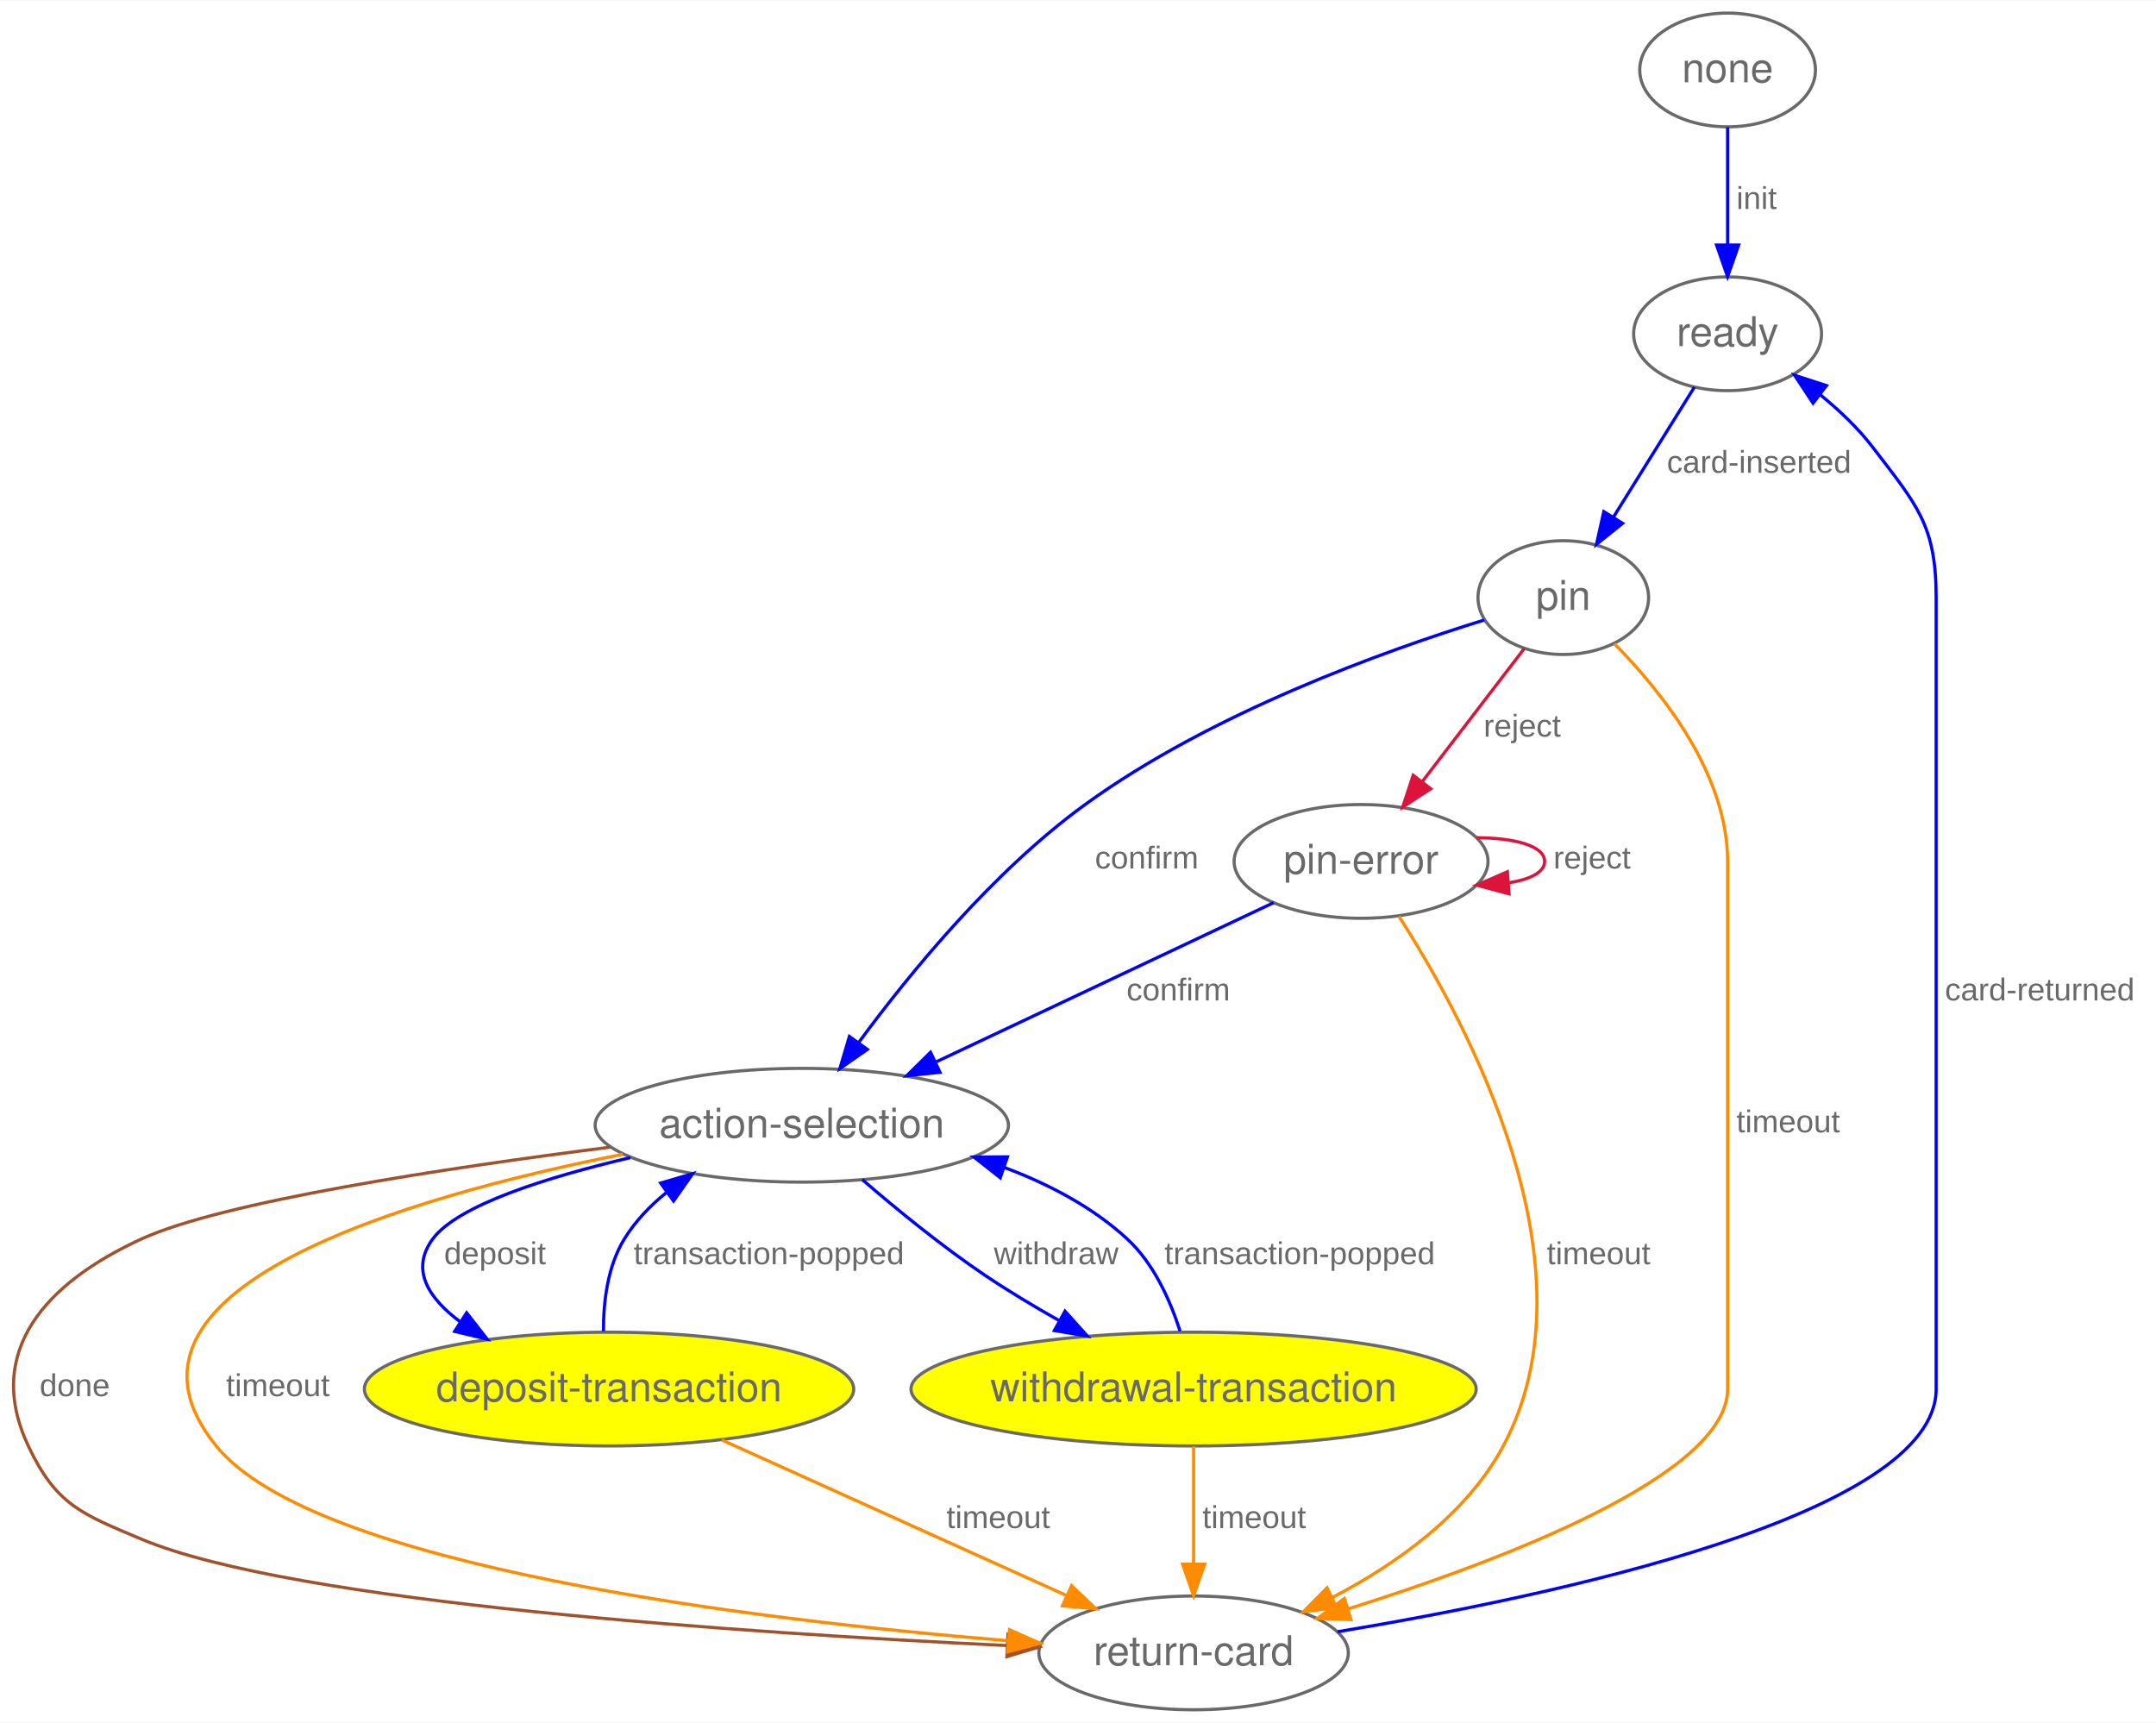
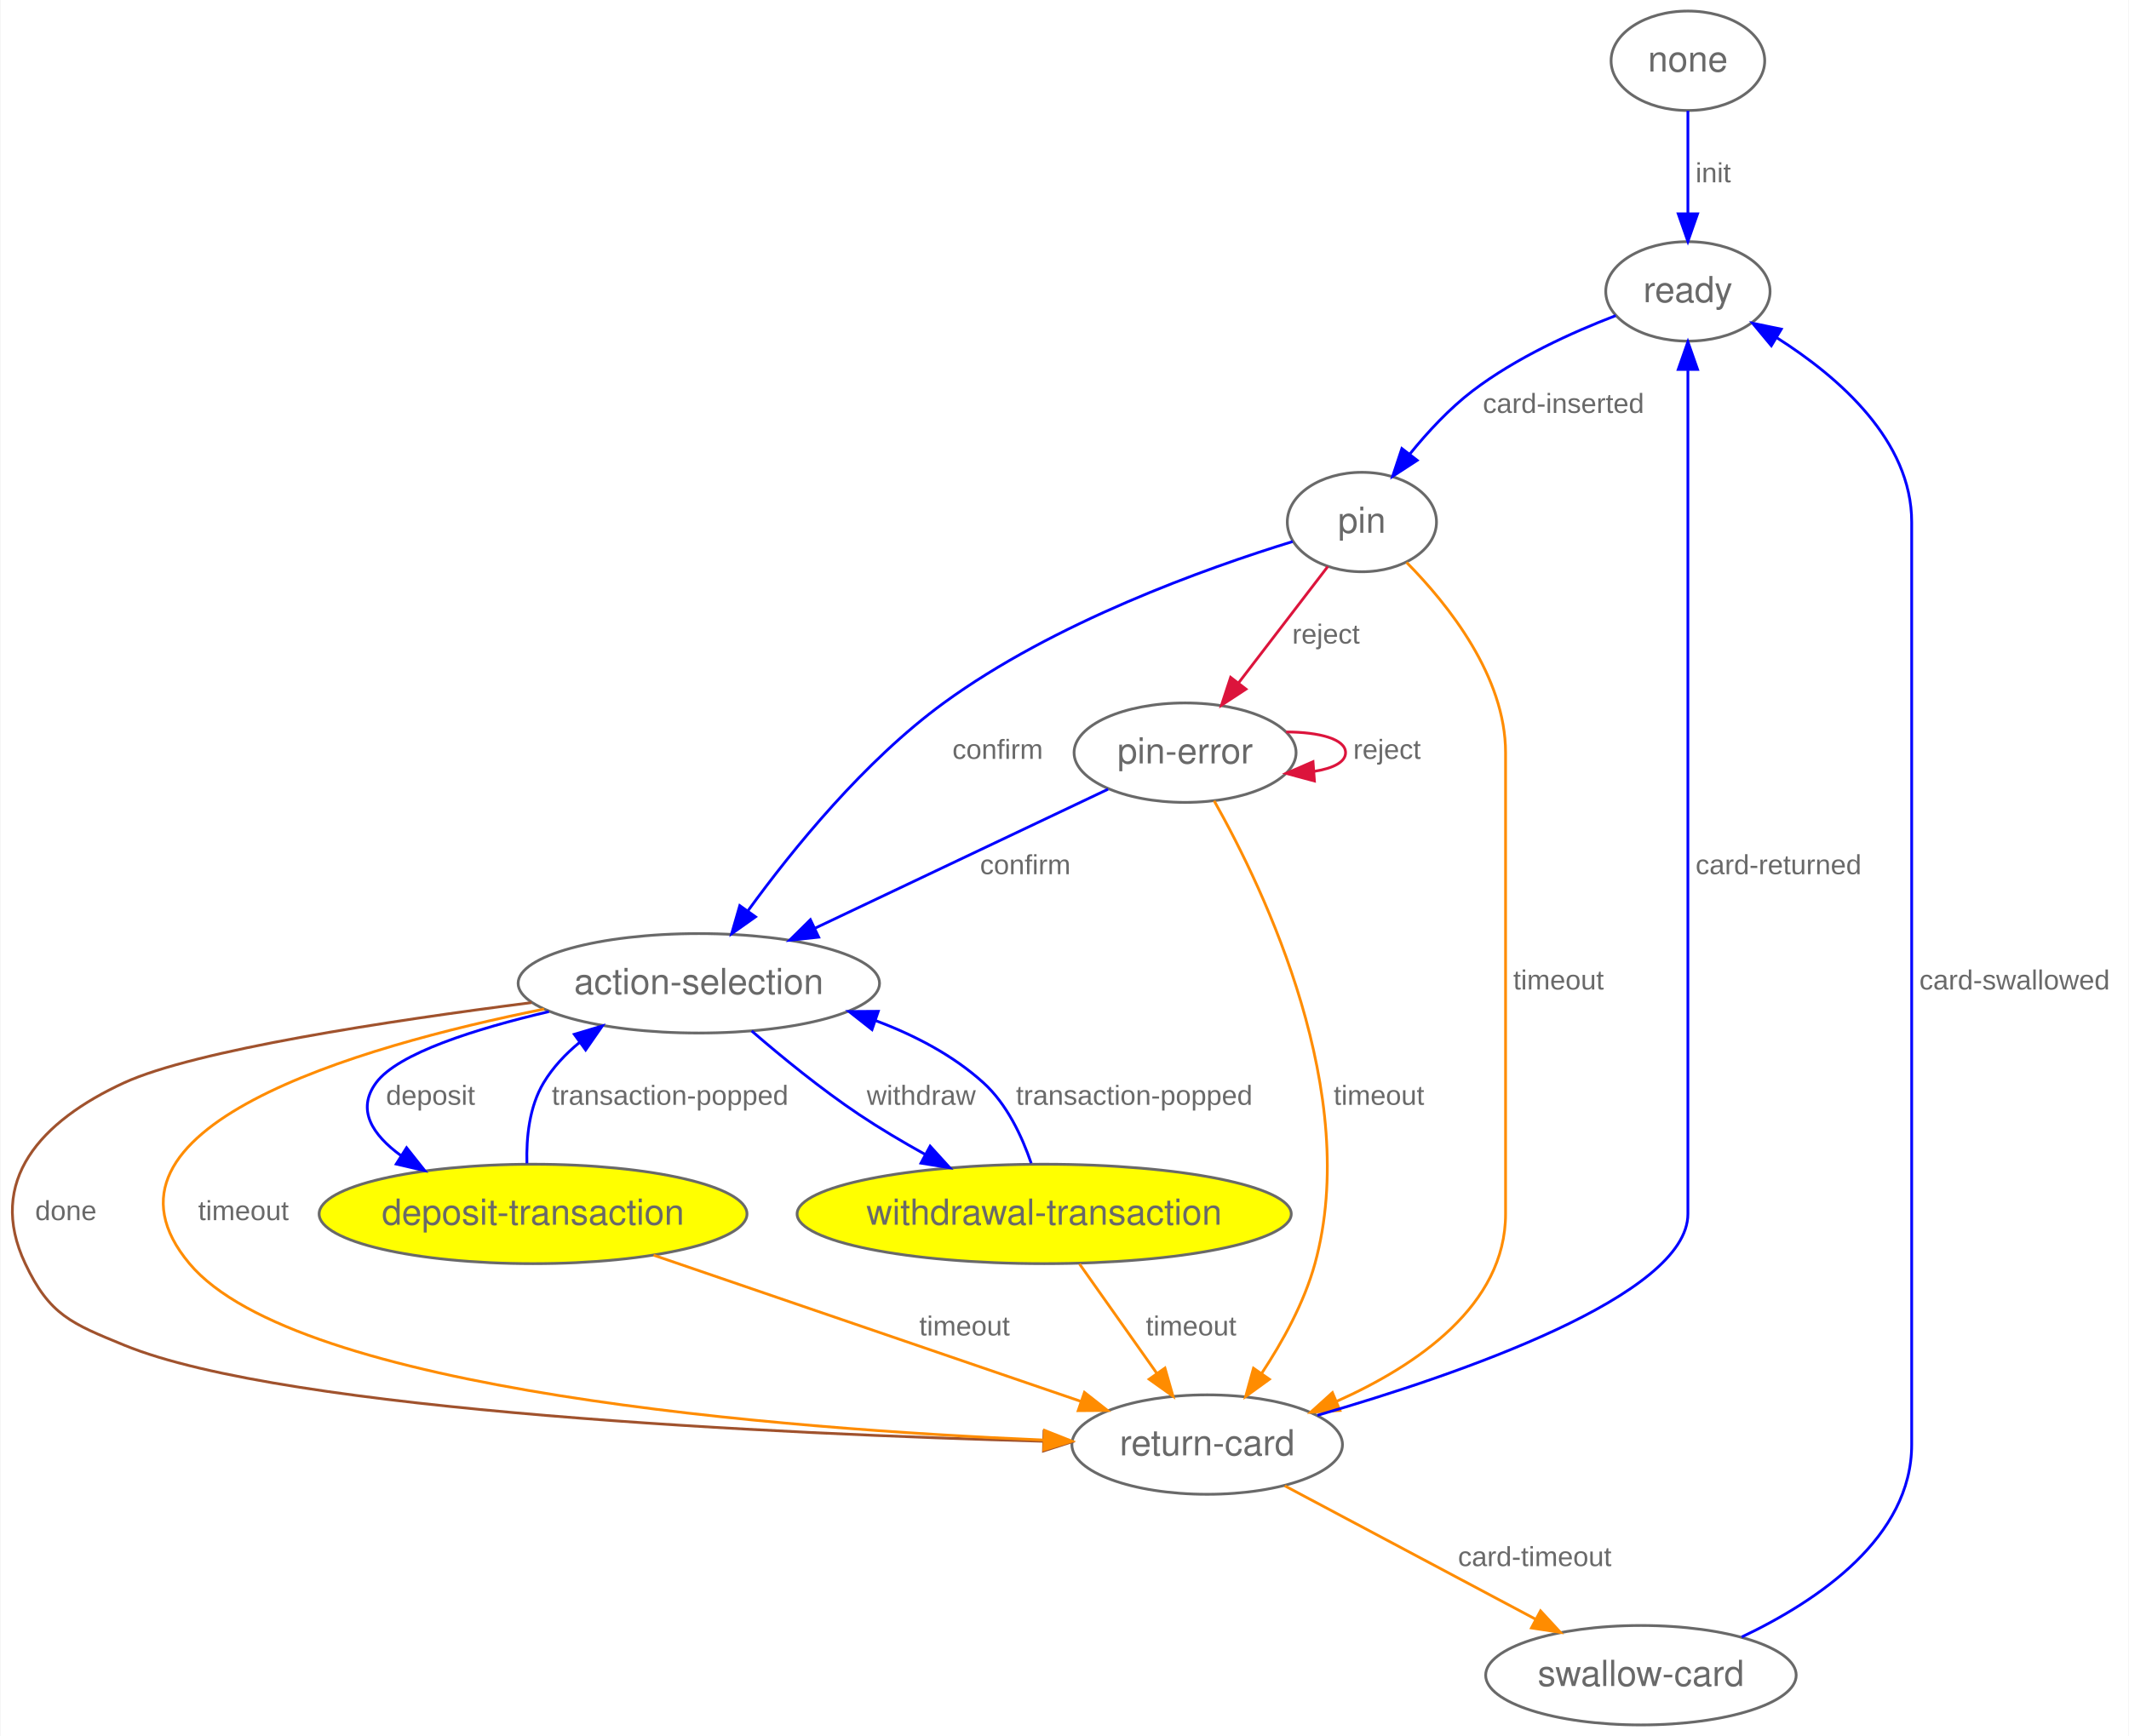
- <svg xmlns="http://www.w3.org/2000/svg" width="682pt" height="545pt" viewBox="0.00 0.00 682.34 544.99">
-   <g id="graph0" class="graph" transform="scale(1 1) rotate(0) translate(4 540.9941)">
-     <polygon fill="#ffffff" stroke="transparent" points="-4,4 -4,-540.994 678.344,-540.994 678.344,4 -4,4" />
+ <svg xmlns="http://www.w3.org/2000/svg" width="770pt" height="628pt" viewBox="0.00 0.00 770.23 628.49">
+   <g id="graph0" class="graph" transform="scale(1 1) rotate(0) translate(4 624.4932)">
+     <polygon fill="#ffffff" stroke="transparent" points="-4,4 -4,-624.493 766.231,-624.493 766.231,4 -4,4" />
    <g id="node1" class="node">
-       <ellipse fill="none" stroke="#696969" cx="542.758" cy="-435.495" rx="29.736" ry="18" />
-       <text text-anchor="middle" x="542.758" y="-431.595" font-family="Helvetica,sans-Serif" font-size="13.00" fill="#696969">ready</text>
+       <ellipse fill="none" stroke="#696969" cx="606.758" cy="-518.994" rx="29.736" ry="18" />
+       <text text-anchor="middle" x="606.758" y="-515.094" font-family="Helvetica,sans-Serif" font-size="13.00" fill="#696969">ready</text>
    </g>
    <g id="node2" class="node">
-       <ellipse fill="none" stroke="#696969" cx="490.758" cy="-351.996" rx="27" ry="18" />
-       <text text-anchor="middle" x="490.758" y="-348.096" font-family="Helvetica,sans-Serif" font-size="13.00" fill="#696969">pin</text>
+       <ellipse fill="none" stroke="#696969" cx="488.758" cy="-435.495" rx="27" ry="18" />
+       <text text-anchor="middle" x="488.758" y="-431.595" font-family="Helvetica,sans-Serif" font-size="13.00" fill="#696969">pin</text>
    </g>
    <g id="edge2" class="edge">
-       <path fill="none" stroke="#0000ff" d="M532.235,-418.598C524.905,-406.827 514.994,-390.913 506.699,-377.593" />
-       <polygon fill="#0000ff" stroke="#0000ff" points="509.523,-375.507 501.265,-368.868 503.581,-379.207 509.523,-375.507" />
-       <text text-anchor="middle" x="552.716" y="-391.495" font-family="Arial" font-size="10.00" fill="#696969"> card-inserted </text>
+       <path fill="none" stroke="#0000ff" d="M580.636,-510.231C564.711,-504.118 544.485,-494.919 528.842,-482.994 520.435,-476.585 512.592,-468.125 506.113,-460.123" />
+       <polygon fill="#0000ff" stroke="#0000ff" points="508.767,-457.834 499.888,-452.054 503.225,-462.11 508.767,-457.834" />
+       <text text-anchor="middle" x="561.716" y="-474.994" font-family="Arial" font-size="10.00" fill="#696969"> card-inserted </text>
    </g>
    <g id="node3" class="node">
-       <ellipse fill="none" stroke="#696969" cx="249.758" cy="-184.998" rx="65.407" ry="18" />
-       <text text-anchor="middle" x="249.758" y="-181.098" font-family="Helvetica,sans-Serif" font-size="13.00" fill="#696969">action-selection</text>
+       <ellipse fill="none" stroke="#696969" cx="248.758" cy="-268.497" rx="65.407" ry="18" />
+       <text text-anchor="middle" x="248.758" y="-264.597" font-family="Helvetica,sans-Serif" font-size="13.00" fill="#696969">action-selection</text>
    </g>
    <g id="edge3" class="edge">
-       <path fill="none" stroke="#0000ff" d="M465.715,-344.896C434.206,-335.161 379.386,-315.507 339.418,-286.497 310.526,-265.526 284.364,-233.723 267.858,-211.317" />
-       <polygon fill="#0000ff" stroke="#0000ff" points="270.502,-208.999 261.812,-202.938 264.825,-213.095 270.502,-208.999" />
-       <text text-anchor="middle" x="358.928" y="-266.247" font-family="Arial" font-size="10.00" fill="#696969"> confirm </text>
+       <path fill="none" stroke="#0000ff" d="M463.689,-428.43C432.153,-418.732 377.305,-399.117 337.418,-369.996 308.724,-349.047 282.877,-317.241 266.595,-294.827" />
+       <polygon fill="#0000ff" stroke="#0000ff" points="269.281,-292.565 260.632,-286.445 263.577,-296.622 269.281,-292.565" />
+       <text text-anchor="middle" x="356.928" y="-349.746" font-family="Arial" font-size="10.00" fill="#696969"> confirm </text>
    </g>
    <g id="node4" class="node">
-       <ellipse fill="none" stroke="#696969" cx="426.758" cy="-268.497" rx="40.18" ry="18" />
-       <text text-anchor="middle" x="426.758" y="-264.597" font-family="Helvetica,sans-Serif" font-size="13.00" fill="#696969">pin-error</text>
+       <ellipse fill="none" stroke="#696969" cx="424.758" cy="-351.996" rx="40.18" ry="18" />
+       <text text-anchor="middle" x="424.758" y="-348.096" font-family="Helvetica,sans-Serif" font-size="13.00" fill="#696969">pin-error</text>
    </g>
    <g id="edge4" class="edge">
-       <path fill="none" stroke="#dc143c" d="M478.418,-335.897C469.274,-323.966 456.632,-307.473 446.144,-293.788" />
-       <polygon fill="#dc143c" stroke="#dc143c" points="448.803,-291.505 439.941,-285.697 443.247,-295.763 448.803,-291.505" />
-       <text text-anchor="middle" x="477.763" y="-307.996" font-family="Arial" font-size="10.00" fill="#696969"> reject </text>
+       <path fill="none" stroke="#dc143c" d="M476.418,-419.396C467.274,-407.465 454.632,-390.972 444.143,-377.288" />
+       <polygon fill="#dc143c" stroke="#dc143c" points="446.802,-375.003 437.941,-369.196 441.247,-379.262 446.802,-375.003" />
+       <text text-anchor="middle" x="475.763" y="-391.495" font-family="Arial" font-size="10.00" fill="#696969"> reject </text>
    </g>
    <g id="node5" class="node">
-       <ellipse fill="none" stroke="#696969" cx="373.758" cy="-18" rx="48.974" ry="18" />
-       <text text-anchor="middle" x="373.758" y="-14.1" font-family="Helvetica,sans-Serif" font-size="13.00" fill="#696969">return-card</text>
+       <ellipse fill="none" stroke="#696969" cx="432.758" cy="-101.499" rx="48.974" ry="18" />
+       <text text-anchor="middle" x="432.758" y="-97.599" font-family="Helvetica,sans-Serif" font-size="13.00" fill="#696969">return-card</text>
+     </g>
+     <g id="edge18" class="edge">
+       <path fill="none" stroke="#ff8c00" d="M504.926,-420.892C520.191,-405.428 540.758,-379.491 540.758,-351.996 540.758,-351.996 540.758,-351.996 540.758,-184.998 540.758,-151.957 508.729,-130.14 479.555,-117.121" />
+       <polygon fill="#ff8c00" stroke="#ff8c00" points="480.803,-113.849 470.228,-113.2 478.09,-120.302 480.803,-113.849" />
+       <text text-anchor="middle" x="559.933" y="-266.247" font-family="Arial" font-size="10.00" fill="#696969"> timeout </text>
+     </g>
+     <g id="edge12" class="edge">
+       <path fill="none" stroke="#a0522d" d="M188.224,-261.512C136.466,-254.904 66.405,-244.268 40.758,-232.497 10.606,-218.659 -9.2,-197.002 4.955,-166.998 13.752,-148.351 21.691,-145.345 40.758,-137.499 99.39,-113.372 278.953,-105.308 373.349,-102.696" />
+       <polygon fill="#a0522d" stroke="#a0522d" points="373.691,-106.188 383.595,-102.425 373.506,-99.191 373.691,-106.188" />
+       <text text-anchor="middle" x="19.659" y="-182.748" font-family="Arial" font-size="10.00" fill="#696969"> done </text>
+     </g>
+     <g id="edge15" class="edge">
+       <path fill="none" stroke="#ff8c00" d="M192.737,-259.162C124.57,-245.442 23.346,-216.006 64.408,-166.998 103.158,-120.75 279.665,-107.132 373.574,-103.141" />
+       <polygon fill="#ff8c00" stroke="#ff8c00" points="373.923,-106.629 383.775,-102.731 373.642,-99.635 373.923,-106.629" />
+       <text text-anchor="middle" x="83.933" y="-182.748" font-family="Arial" font-size="10.00" fill="#696969"> timeout </text>
+     </g>
+     <g id="node6" class="node">
+       <ellipse fill="#ffff00" stroke="#696969" cx="188.758" cy="-184.998" rx="77.431" ry="18" />
+       <text text-anchor="middle" x="188.758" y="-181.098" font-family="Helvetica,sans-Serif" font-size="13.00" fill="#696969">deposit-transaction</text>
+     </g>
+     <g id="edge8" class="edge">
+       <path fill="none" stroke="#0000ff" d="M194.491,-258.246C167.864,-252 139.832,-243.167 131.955,-232.497 124.715,-222.69 130.633,-213.631 140.954,-206.111" />
+       <polygon fill="#0000ff" stroke="#0000ff" points="142.975,-208.974 149.56,-200.674 139.236,-203.056 142.975,-208.974" />
+       <text text-anchor="middle" x="151.659" y="-224.497" font-family="Arial" font-size="10.00" fill="#696969"> deposit </text>
+     </g>
+     <g id="node7" class="node">
+       <ellipse fill="#ffff00" stroke="#696969" cx="373.758" cy="-184.998" rx="89.431" ry="18" />
+       <text text-anchor="middle" x="373.758" y="-181.098" font-family="Helvetica,sans-Serif" font-size="13.00" fill="#696969">withdrawal-transaction</text>
+     </g>
+     <g id="edge10" class="edge">
+       <path fill="none" stroke="#0000ff" d="M267.887,-251.244C278.855,-241.765 293.115,-230.116 306.743,-220.998 314.24,-215.982 322.507,-211.081 330.598,-206.589" />
+       <polygon fill="#0000ff" stroke="#0000ff" points="332.484,-209.548 339.61,-201.708 329.15,-203.393 332.484,-209.548" />
+       <text text-anchor="middle" x="329.265" y="-224.497" font-family="Arial" font-size="10.00" fill="#696969"> withdraw </text>
+     </g>
+     <g id="edge5" class="edge">
+       <path fill="none" stroke="#0000ff" d="M396.87,-338.765C368.375,-325.247 323.772,-304.086 290.954,-288.516" />
+       <polygon fill="#0000ff" stroke="#0000ff" points="292.142,-285.206 281.606,-284.081 289.141,-291.53 292.142,-285.206" />
+       <text text-anchor="middle" x="366.928" y="-307.996" font-family="Arial" font-size="10.00" fill="#696969"> confirm </text>
+     </g>
+     <g id="edge6" class="edge">
+       <path fill="none" stroke="#dc143c" d="M461.347,-359.496C473.317,-359.457 482.848,-356.957 482.848,-351.996 482.848,-348.585 478.343,-346.338 471.638,-345.254" />
+       <polygon fill="#dc143c" stroke="#dc143c" points="471.577,-341.74 461.347,-344.497 471.063,-348.721 471.577,-341.74" />
+       <text text-anchor="middle" x="497.853" y="-349.746" font-family="Arial" font-size="10.00" fill="#696969"> reject </text>
+     </g>
+     <g id="edge19" class="edge">
+       <path fill="none" stroke="#ff8c00" d="M435.267,-334.592C453.76,-301.732 488.638,-228.343 471.758,-166.998 467.869,-152.864 460.044,-138.699 452.417,-127.176" />
+       <polygon fill="#ff8c00" stroke="#ff8c00" points="455.268,-125.144 446.692,-118.923 449.516,-129.134 455.268,-125.144" />
+       <text text-anchor="middle" x="494.933" y="-224.497" font-family="Arial" font-size="10.00" fill="#696969"> timeout </text>
+     </g>
+     <g id="edge7" class="edge">
+       <path fill="none" stroke="#0000ff" d="M472.677,-112.1C524.048,-126.942 606.758,-155.429 606.758,-184.998 606.758,-435.495 606.758,-435.495 606.758,-435.495 606.758,-453.752 606.758,-474.253 606.758,-490.373" />
+       <polygon fill="#0000ff" stroke="#0000ff" points="603.258,-490.751 606.758,-500.751 610.258,-490.751 603.258,-490.751" />
+       <text text-anchor="middle" x="639.551" y="-307.996" font-family="Arial" font-size="10.00" fill="#696969"> card-returned </text>
+     </g>
+     <g id="node8" class="node">
+       <ellipse fill="none" stroke="#696969" cx="589.758" cy="-18" rx="56.198" ry="18" />
+       <text text-anchor="middle" x="589.758" y="-14.1" font-family="Helvetica,sans-Serif" font-size="13.00" fill="#696969">swallow-card</text>
+     </g>
+     <g id="edge13" class="edge">
+       <path fill="none" stroke="#ff8c00" d="M460.826,-86.571C486.105,-73.127 523.483,-53.248 551.493,-38.351" />
+       <polygon fill="#ff8c00" stroke="#ff8c00" points="553.417,-41.292 560.602,-33.506 550.13,-35.111 553.417,-41.292" />
+       <text text-anchor="middle" x="551.324" y="-57.499" font-family="Arial" font-size="10.00" fill="#696969"> card-timeout </text>
+     </g>
+     <g id="edge9" class="edge">
+       <path fill="none" stroke="#0000ff" d="M186.536,-203.303C186.278,-212.65 187.391,-223.843 192.586,-232.497 195.911,-238.037 200.455,-242.871 205.527,-247.046" />
+       <polygon fill="#0000ff" stroke="#0000ff" points="203.684,-250.032 213.834,-253.067 207.792,-244.364 203.684,-250.032" />
+       <text text-anchor="middle" x="238.344" y="-224.497" font-family="Arial" font-size="10.00" fill="#696969"> transaction-popped </text>
    </g>
    <g id="edge16" class="edge">
-       <path fill="none" stroke="#ff8c00" d="M506.926,-337.393C522.191,-321.929 542.758,-295.992 542.758,-268.497 542.758,-268.497 542.758,-268.497 542.758,-101.499 542.758,-74.5 472.552,-47.617 422.64,-31.917" />
-       <polygon fill="#ff8c00" stroke="#ff8c00" points="423.542,-28.532 412.955,-28.929 421.479,-35.221 423.542,-28.532" />
-       <text text-anchor="middle" x="561.933" y="-182.748" font-family="Arial" font-size="10.00" fill="#696969"> timeout </text>
+       <path fill="none" stroke="#ff8c00" d="M232.38,-170.07C275.964,-155.155 342.691,-132.321 387.009,-117.155" />
+       <polygon fill="#ff8c00" stroke="#ff8c00" points="388.332,-120.401 396.66,-113.852 386.066,-113.778 388.332,-120.401" />
+       <text text-anchor="middle" x="344.933" y="-140.998" font-family="Arial" font-size="10.00" fill="#696969"> timeout </text>
    </g>
-     <g id="edge12" class="edge">
-       <path fill="none" stroke="#a0522d" d="M189.187,-178.066C137.156,-171.475 66.571,-160.832 40.758,-148.998 10.601,-135.172 -9.2,-113.503 4.955,-83.499 13.753,-64.852 21.755,-61.999 40.758,-54 88.75,-33.798 232.565,-24.243 314.645,-20.325" />
-       <polygon fill="#a0522d" stroke="#a0522d" points="314.999,-23.813 324.826,-19.853 314.674,-16.82 314.999,-23.813" />
-       <text text-anchor="middle" x="19.66" y="-99.249" font-family="Arial" font-size="10.00" fill="#696969"> done </text>
-     </g>
-     <g id="edge13" class="edge">
-       <path fill="none" stroke="#ff8c00" d="M193.106,-175.809C124.863,-162.327 24.1,-133.236 64.409,-83.499 95.36,-45.309 234.401,-28.497 315.152,-21.842" />
-       <polygon fill="#ff8c00" stroke="#ff8c00" points="315.49,-25.326 325.18,-21.043 314.934,-18.349 315.49,-25.326" />
-       <text text-anchor="middle" x="83.933" y="-99.249" font-family="Arial" font-size="10.00" fill="#696969"> timeout </text>
-     </g>
-     <g id="node6" class="node">
-       <ellipse fill="#ffff00" stroke="#696969" cx="188.758" cy="-101.499" rx="77.431" ry="18" />
-       <text text-anchor="middle" x="188.758" y="-97.599" font-family="Helvetica,sans-Serif" font-size="13.00" fill="#696969">deposit-transaction</text>
-     </g>
-     <g id="edge8" class="edge">
-       <path fill="none" stroke="#0000ff" d="M195.492,-174.747C168.865,-168.501 140.832,-159.668 132.955,-148.998 125.79,-139.292 131.59,-130.259 141.733,-122.732" />
-       <polygon fill="#0000ff" stroke="#0000ff" points="143.681,-125.641 150.194,-117.284 139.891,-119.756 143.681,-125.641" />
-       <text text-anchor="middle" x="152.66" y="-140.998" font-family="Arial" font-size="10.00" fill="#696969"> deposit </text>
-     </g>
-     <g id="node7" class="node">
-       <ellipse fill="#ffff00" stroke="#696969" cx="373.758" cy="-101.499" rx="89.431" ry="18" />
-       <text text-anchor="middle" x="373.758" y="-97.599" font-family="Helvetica,sans-Serif" font-size="13.00" fill="#696969">withdrawal-transaction</text>
-     </g>
-     <g id="edge10" class="edge">
-       <path fill="none" stroke="#0000ff" d="M268.91,-167.779C279.885,-158.309 294.144,-146.659 307.743,-137.499 315.138,-132.518 323.286,-127.633 331.258,-123.146" />
-       <polygon fill="#0000ff" stroke="#0000ff" points="333.058,-126.151 340.135,-118.266 329.686,-120.016 333.058,-126.151" />
-       <text text-anchor="middle" x="330.265" y="-140.998" font-family="Arial" font-size="10.00" fill="#696969"> withdraw </text>
-     </g>
-     <g id="edge5" class="edge">
-       <path fill="none" stroke="#0000ff" d="M399.102,-255.45C370.519,-241.966 325.523,-220.74 292.386,-205.107" />
-       <polygon fill="#0000ff" stroke="#0000ff" points="293.484,-201.756 282.947,-200.655 290.498,-208.087 293.484,-201.756" />
-       <text text-anchor="middle" x="368.928" y="-224.497" font-family="Arial" font-size="10.00" fill="#696969"> confirm </text>
-     </g>
-     <g id="edge6" class="edge">
-       <path fill="none" stroke="#dc143c" d="M463.348,-275.997C475.317,-275.958 484.848,-273.458 484.848,-268.497 484.848,-265.086 480.343,-262.839 473.638,-261.755" />
-       <polygon fill="#dc143c" stroke="#dc143c" points="473.577,-258.241 463.348,-260.998 473.064,-265.222 473.577,-258.241" />
-       <text text-anchor="middle" x="499.853" y="-266.247" font-family="Arial" font-size="10.00" fill="#696969"> reject </text>
+     <g id="edge11" class="edge">
+       <path fill="none" stroke="#0000ff" d="M369.062,-203.353C365.702,-213.178 360.24,-224.804 351.758,-232.497 340.756,-242.475 326.832,-249.718 312.807,-254.965" />
+       <polygon fill="#0000ff" stroke="#0000ff" points="311.44,-251.734 303.116,-258.288 313.711,-258.355 311.44,-251.734" />
+       <text text-anchor="middle" x="406.344" y="-224.497" font-family="Arial" font-size="10.00" fill="#696969"> transaction-popped </text>
    </g>
    <g id="edge17" class="edge">
-       <path fill="none" stroke="#ff8c00" d="M438.717,-251.152C460.556,-217.134 501.983,-140.054 471.758,-83.499 460.215,-61.9 438.048,-46.182 417.713,-35.566" />
-       <polygon fill="#ff8c00" stroke="#ff8c00" points="419.06,-32.328 408.543,-31.044 415.964,-38.606 419.06,-32.328" />
-       <text text-anchor="middle" x="501.933" y="-140.998" font-family="Arial" font-size="10.00" fill="#696969"> timeout </text>
-     </g>
-     <g id="edge7" class="edge">
-       <path fill="none" stroke="#0000ff" d="M419.347,-24.693C487.687,-36.027 608.758,-61.719 608.758,-101.499 608.758,-351.996 608.758,-351.996 608.758,-351.996 608.758,-374.902 602.668,-381.297 588.758,-399.495 584.101,-405.588 578.181,-411.223 572.151,-416.138" />
-       <polygon fill="#0000ff" stroke="#0000ff" points="569.802,-413.527 563.967,-422.371 574.044,-419.096 569.802,-413.527" />
-       <text text-anchor="middle" x="641.551" y="-224.497" font-family="Arial" font-size="10.00" fill="#696969"> card-returned </text>
-     </g>
-     <g id="edge9" class="edge">
-       <path fill="none" stroke="#0000ff" d="M186.99,-119.836C186.947,-129.191 188.291,-140.383 193.586,-148.998 197.009,-154.567 201.653,-159.431 206.813,-163.629" />
-       <polygon fill="#0000ff" stroke="#0000ff" points="205.081,-166.694 215.245,-169.684 209.164,-161.008 205.081,-166.694" />
-       <text text-anchor="middle" x="239.344" y="-140.998" font-family="Arial" font-size="10.00" fill="#696969"> transaction-popped </text>
+       <path fill="none" stroke="#ff8c00" d="M386.56,-166.88C394.711,-155.345 405.398,-140.22 414.439,-127.424" />
+       <polygon fill="#ff8c00" stroke="#ff8c00" points="417.473,-129.196 420.385,-119.01 411.756,-125.157 417.473,-129.196" />
+       <text text-anchor="middle" x="426.933" y="-140.998" font-family="Arial" font-size="10.00" fill="#696969"> timeout </text>
    </g>
    <g id="edge14" class="edge">
-       <path fill="none" stroke="#ff8c00" d="M224.428,-85.4C255.678,-71.295 301.055,-50.814 333.577,-36.136" />
-       <polygon fill="#ff8c00" stroke="#ff8c00" points="335.132,-39.274 342.806,-31.97 332.252,-32.894 335.132,-39.274" />
-       <text text-anchor="middle" x="311.933" y="-57.499" font-family="Arial" font-size="10.00" fill="#696969"> timeout </text>
+       <path fill="none" stroke="#0000ff" d="M626.249,-31.847C654.112,-45.066 687.758,-67.971 687.758,-101.499 687.758,-435.495 687.758,-435.495 687.758,-435.495 687.758,-464.914 661.533,-487.888 638.928,-502.227" />
+       <polygon fill="#0000ff" stroke="#0000ff" points="636.958,-499.327 630.186,-507.475 640.561,-505.328 636.958,-499.327" />
+       <text text-anchor="middle" x="724.994" y="-266.247" font-family="Arial" font-size="10.00" fill="#696969"> card-swallowed </text>
    </g>
-     <g id="edge11" class="edge">
-       <path fill="none" stroke="#0000ff" d="M369.47,-119.844C366.324,-129.666 361.106,-141.293 352.758,-148.998 341.844,-159.072 327.954,-166.352 313.934,-171.604" />
-       <polygon fill="#0000ff" stroke="#0000ff" points="312.567,-168.373 304.242,-174.926 314.837,-174.995 312.567,-168.373" />
-       <text text-anchor="middle" x="407.344" y="-140.998" font-family="Arial" font-size="10.00" fill="#696969"> transaction-popped </text>
-     </g>
-     <g id="edge15" class="edge">
-       <path fill="none" stroke="#ff8c00" d="M373.758,-83.381C373.758,-72.549 373.758,-58.551 373.758,-46.289" />
-       <polygon fill="#ff8c00" stroke="#ff8c00" points="377.258,-46.083 373.758,-36.083 370.258,-46.083 377.258,-46.083" />
-       <text text-anchor="middle" x="392.933" y="-57.499" font-family="Arial" font-size="10.00" fill="#696969"> timeout </text>
-     </g>
-     <g id="node8" class="node">
-       <ellipse fill="none" stroke="#696969" cx="542.758" cy="-518.994" rx="27.805" ry="18" />
-       <text text-anchor="middle" x="542.758" y="-515.094" font-family="Helvetica,sans-Serif" font-size="13.00" fill="#696969">none</text>
+     <g id="node9" class="node">
+       <ellipse fill="none" stroke="#696969" cx="606.758" cy="-602.493" rx="27.805" ry="18" />
+       <text text-anchor="middle" x="606.758" y="-598.593" font-family="Helvetica,sans-Serif" font-size="13.00" fill="#696969">none</text>
    </g>
    <g id="edge1" class="edge">
-       <path fill="none" stroke="#0000ff" d="M542.758,-500.876C542.758,-490.044 542.758,-476.046 542.758,-463.784" />
-       <polygon fill="#0000ff" stroke="#0000ff" points="546.258,-463.578 542.758,-453.578 539.258,-463.578 546.258,-463.578" />
-       <text text-anchor="middle" x="551.928" y="-474.994" font-family="Arial" font-size="10.00" fill="#696969"> init </text>
+       <path fill="none" stroke="#0000ff" d="M606.758,-584.375C606.758,-573.543 606.758,-559.545 606.758,-547.283" />
+       <polygon fill="#0000ff" stroke="#0000ff" points="610.258,-547.077 606.758,-537.077 603.258,-547.077 610.258,-547.077" />
+       <text text-anchor="middle" x="615.928" y="-558.493" font-family="Arial" font-size="10.00" fill="#696969"> init </text>
    </g>
  </g>
</svg>
